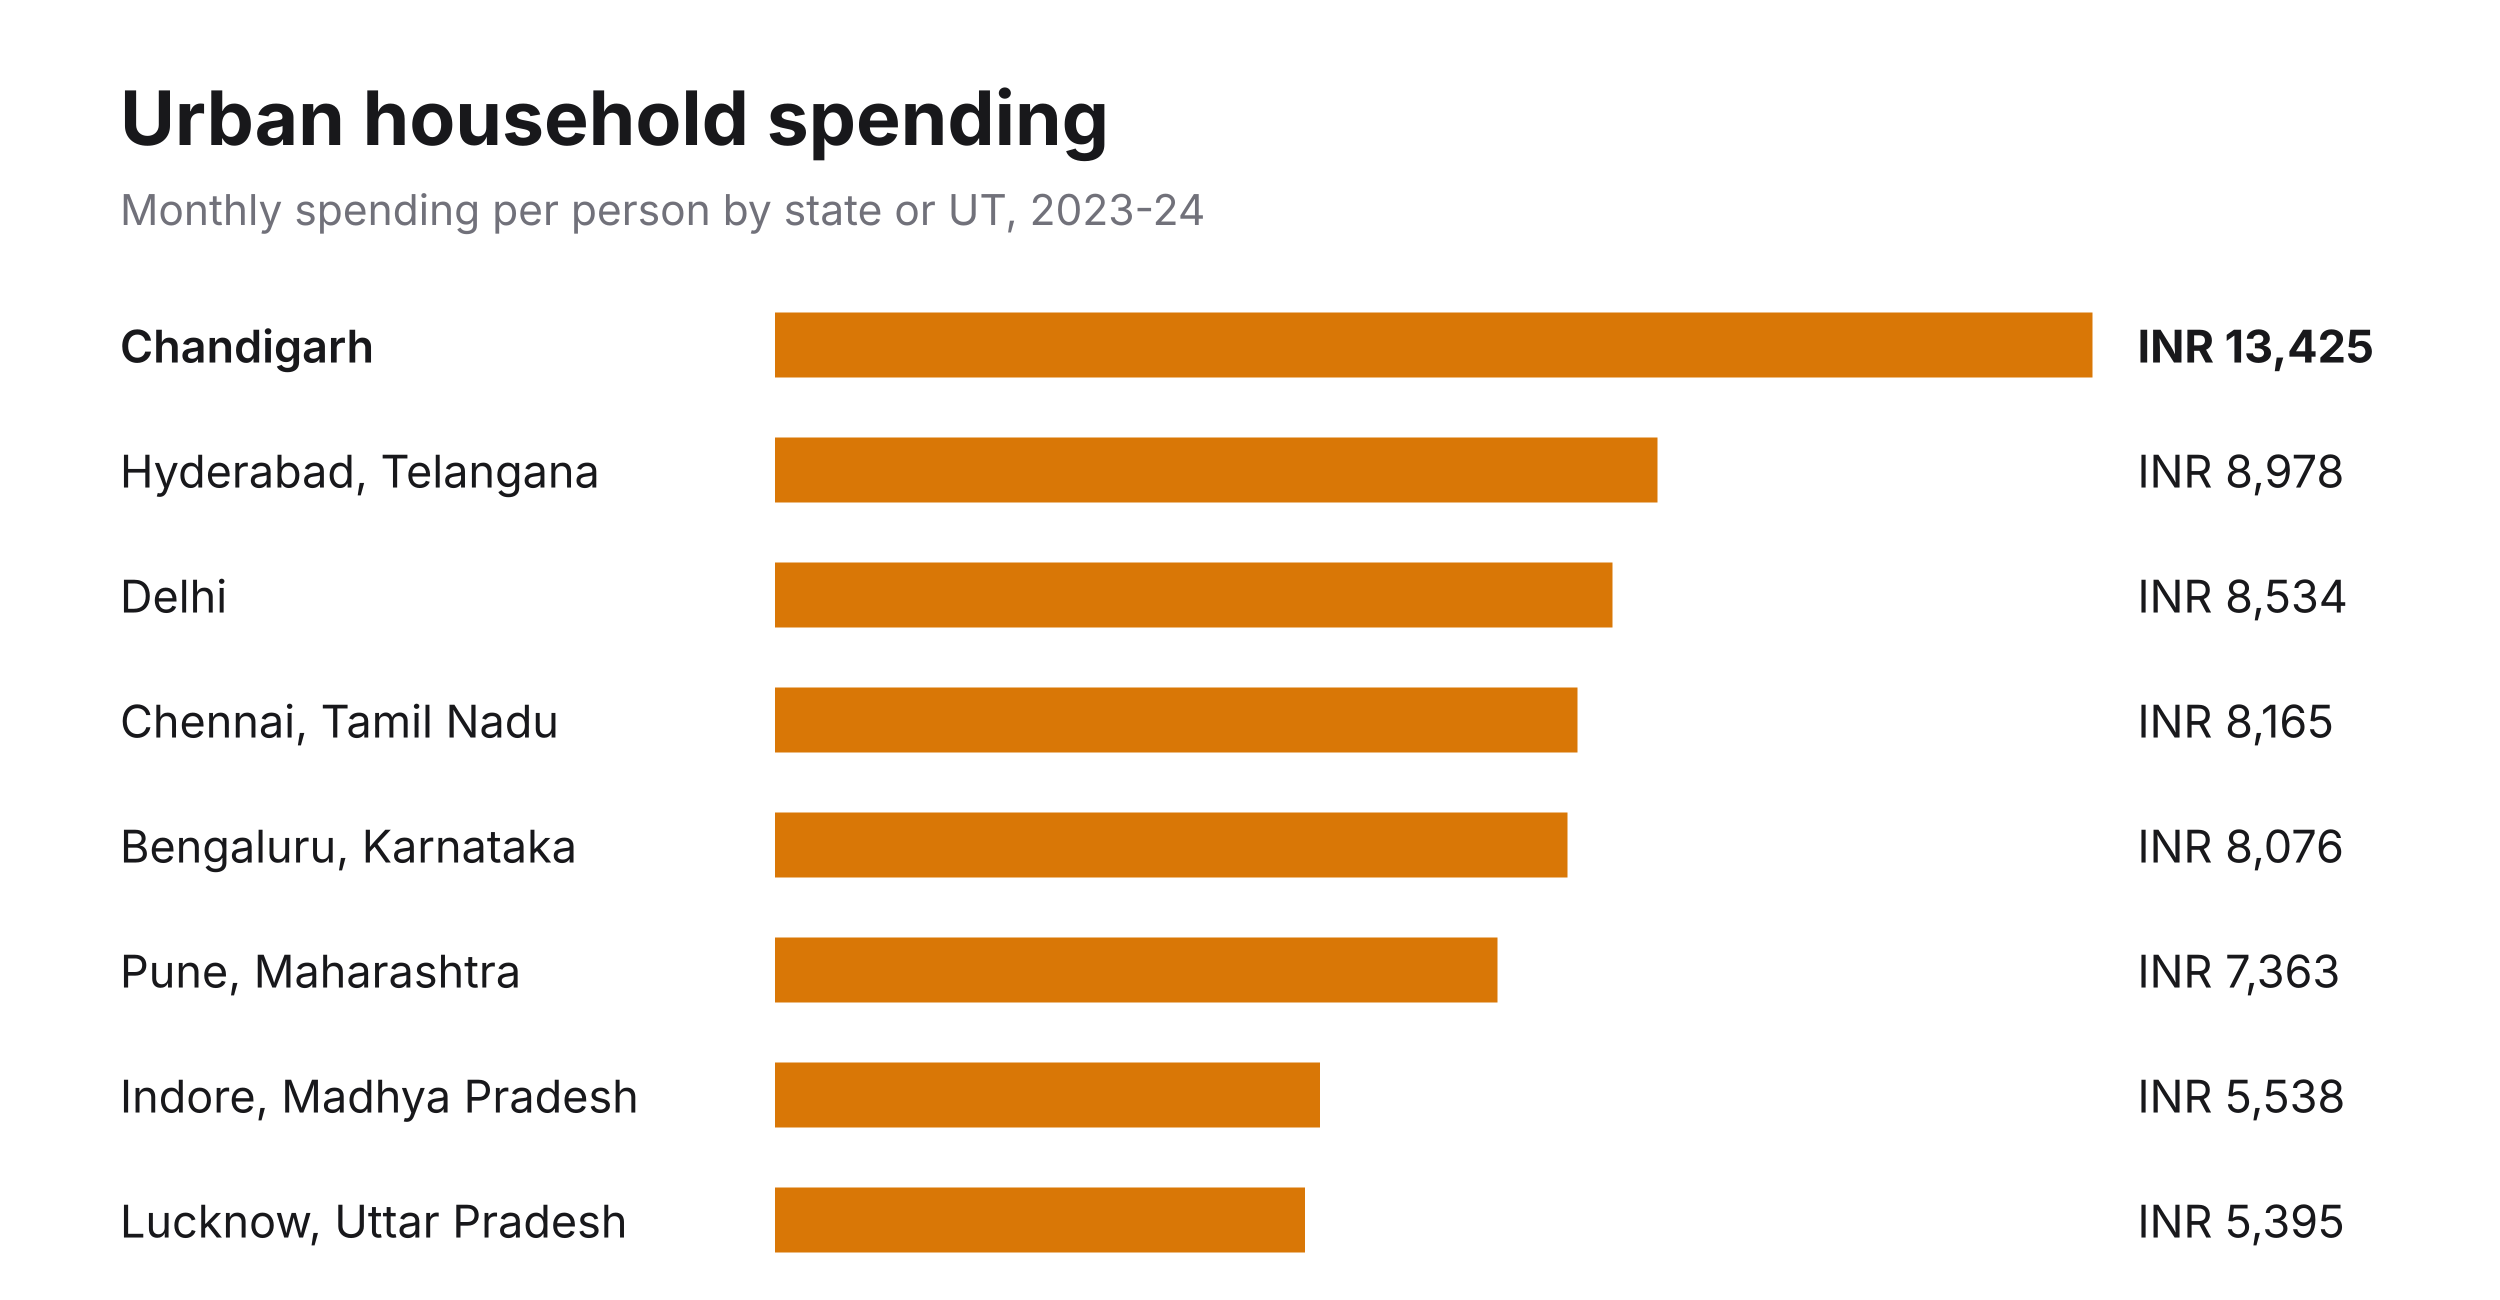
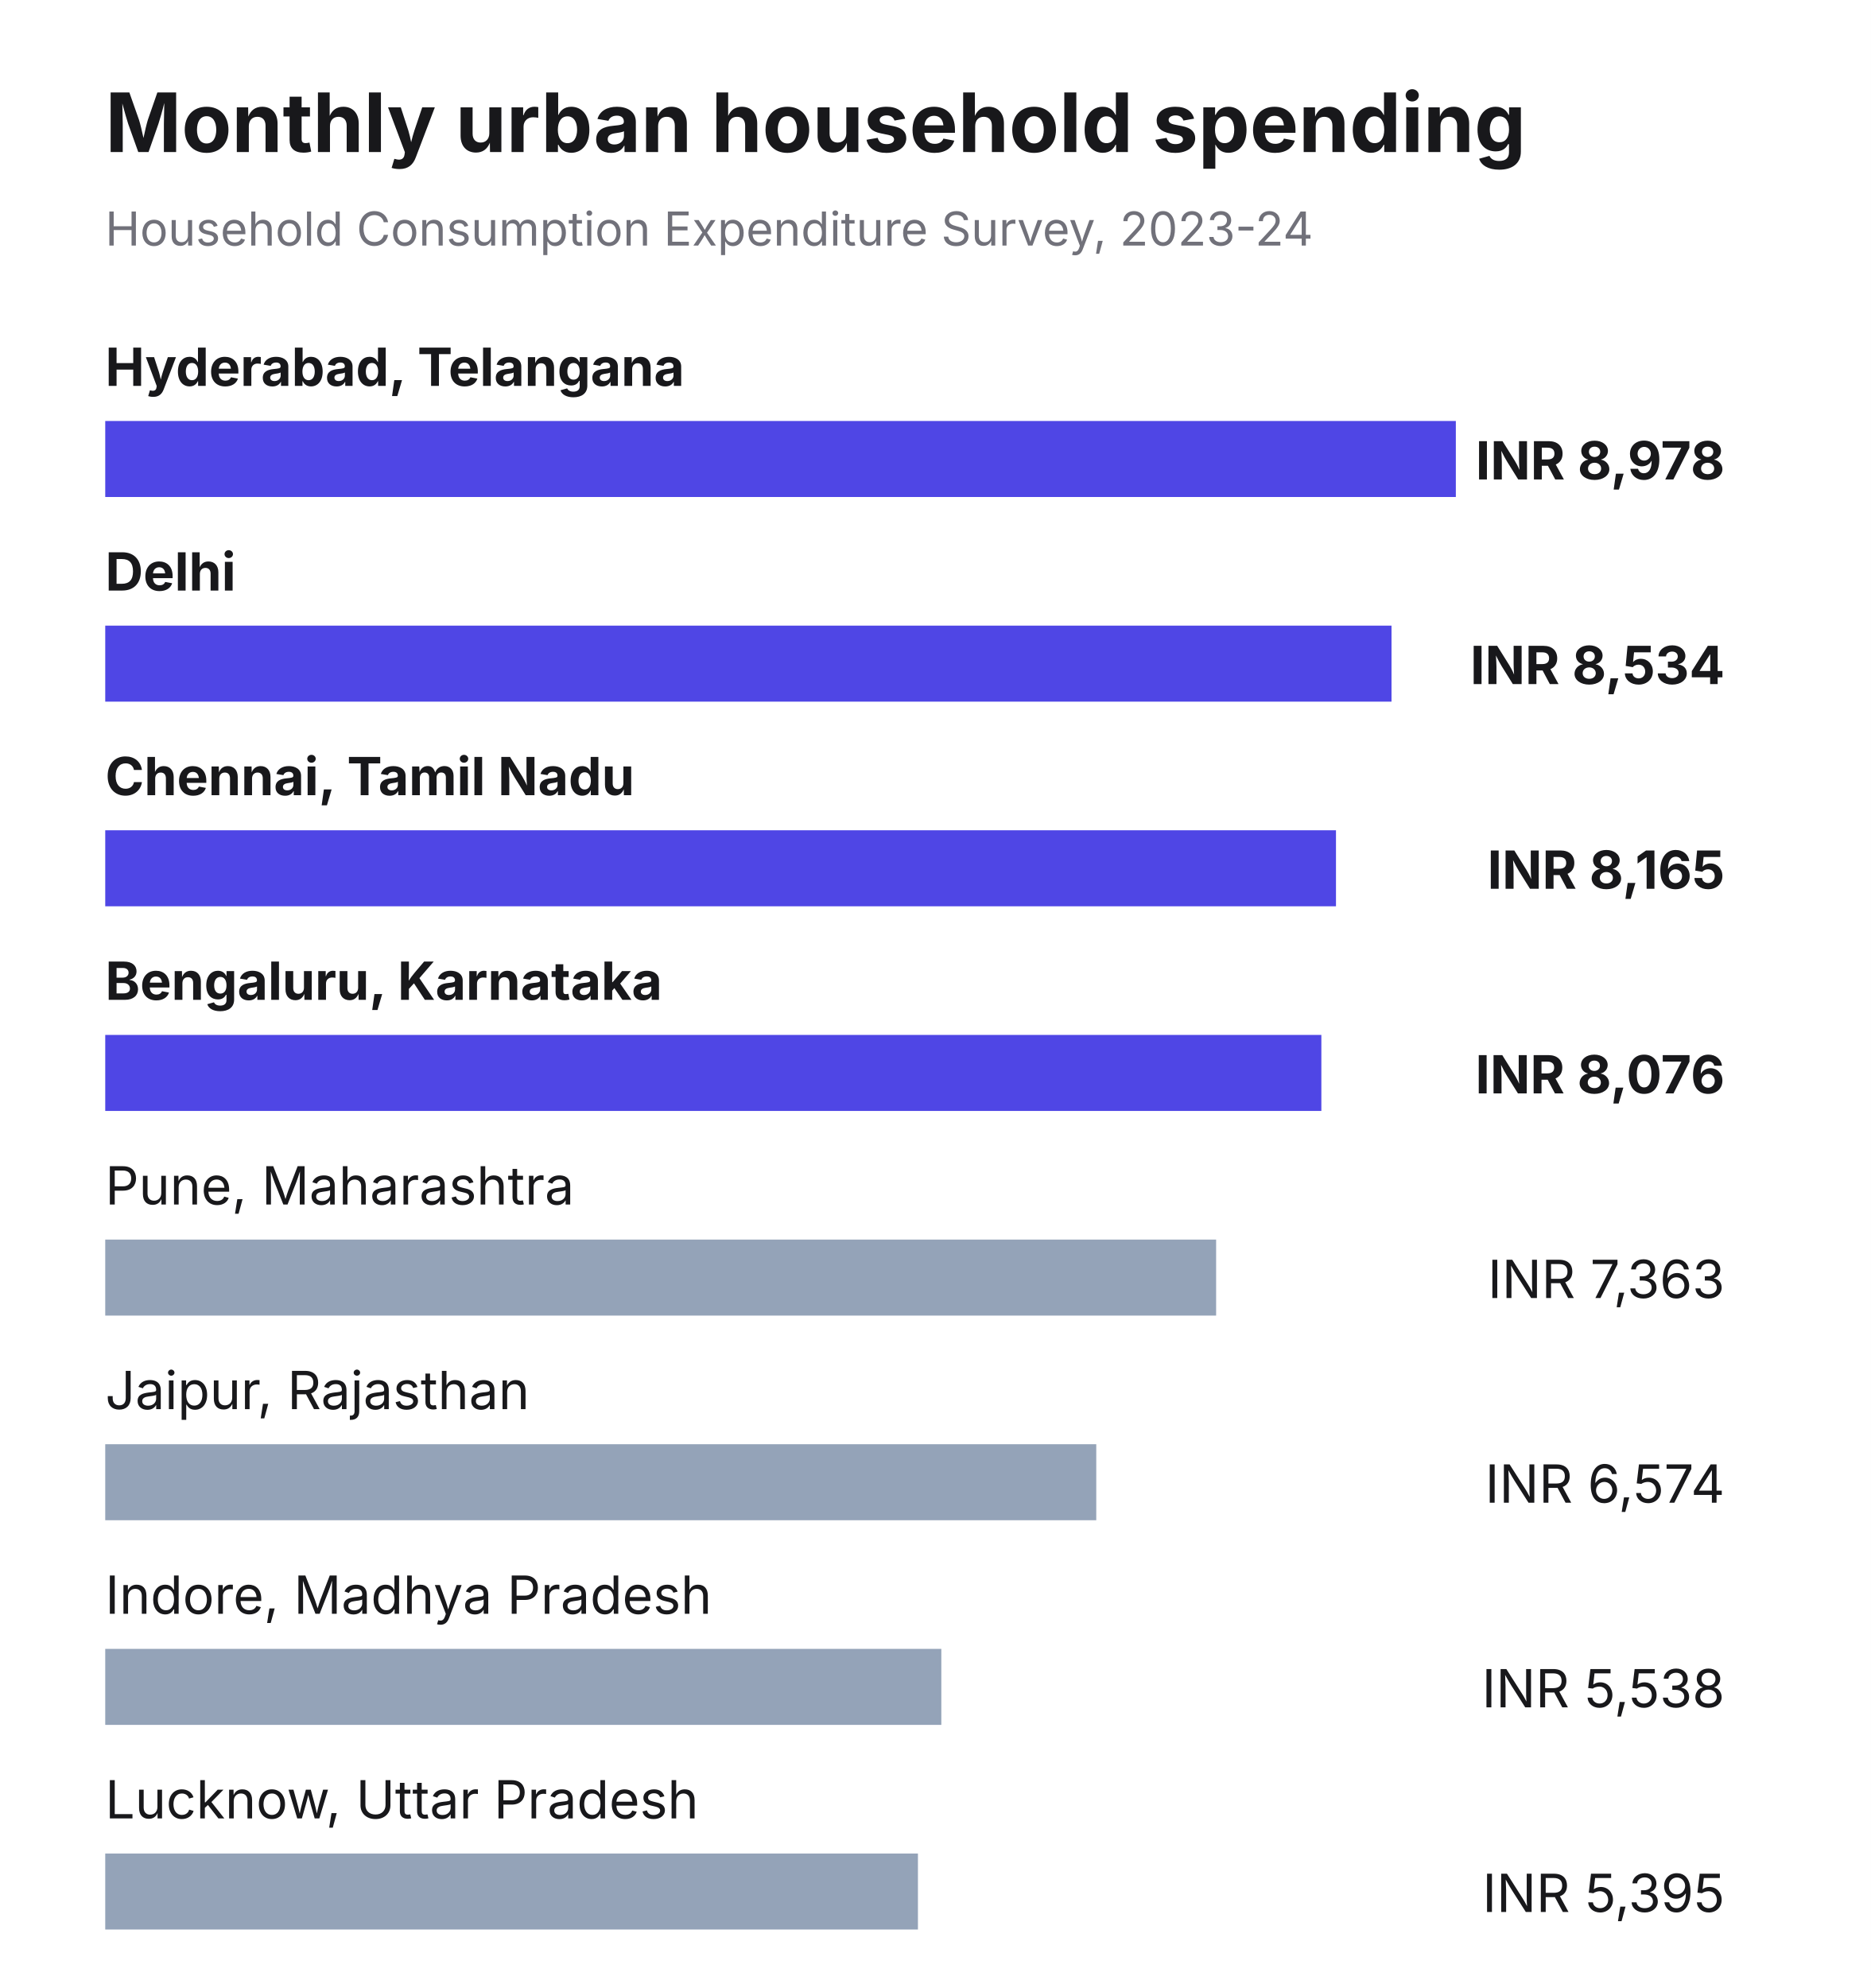
- <svg xmlns="http://www.w3.org/2000/svg" width="1000" height="520" viewBox="0 0 1000 520">
-   <rect width="1000" height="520" fill="#ffffff" />
-   <text x="48" y="58" font-family="Inter, Arial, sans-serif" font-size="30" font-weight="700" fill="#18181b">Urban household spending</text>
-   <text x="48" y="90" font-family="Inter, Arial, sans-serif" font-size="17" fill="#71717a">Monthly spending per person by state or UT, 2023-24</text>
+ <svg xmlns="http://www.w3.org/2000/svg" width="640" height="680" viewBox="0 0 640 680">
+   <rect width="640" height="680" fill="#ffffff" />
+   <text x="36" y="52" font-family="Inter, Arial, sans-serif" font-size="28" font-weight="700" fill="#18181b">Monthly urban household spending</text>
+   <text x="36" y="84" font-family="Inter, Arial, sans-serif" font-size="16" fill="#71717a">Household Consumption Expenditure Survey, 2023-24</text>
  <g font-family="Inter, Arial, sans-serif" font-size="18" fill="#18181b">
-     <text x="48" y="145" font-weight="600">Chandigarh</text>
-     <rect x="310" y="125" width="527" height="26" fill="#d97706" />
-     <text x="855" y="145" font-weight="700">INR 13,425</text>
-     <text x="48" y="195">Hyderabad, Telangana</text>
-     <rect x="310" y="175" width="353" height="26" fill="#d97706" />
-     <text x="855" y="195">INR 8,978</text>
-     <text x="48" y="245">Delhi</text>
-     <rect x="310" y="225" width="335" height="26" fill="#d97706" />
-     <text x="855" y="245">INR 8,534</text>
-     <text x="48" y="295">Chennai, Tamil Nadu</text>
-     <rect x="310" y="275" width="321" height="26" fill="#d97706" />
-     <text x="855" y="295">INR 8,165</text>
-     <text x="48" y="345">Bengaluru, Karnataka</text>
-     <rect x="310" y="325" width="317" height="26" fill="#d97706" />
-     <text x="855" y="345">INR 8,076</text>
-     <text x="48" y="395">Pune, Maharashtra</text>
-     <rect x="310" y="375" width="289" height="26" fill="#d97706" />
-     <text x="855" y="395">INR 7,363</text>
-     <text x="48" y="445">Indore, Madhya Pradesh</text>
-     <rect x="310" y="425" width="218" height="26" fill="#d97706" />
-     <text x="855" y="445">INR 5,538</text>
-     <text x="48" y="495">Lucknow, Uttar Pradesh</text>
-     <rect x="310" y="475" width="212" height="26" fill="#d97706" />
-     <text x="855" y="495">INR 5,395</text>
+     <text x="36" y="132" font-weight="700">Hyderabad, Telangana</text>
+     <rect x="36" y="144" width="462" height="26" fill="#4f46e5" />
+     <text x="590" y="164" text-anchor="end" font-weight="700">INR 8,978</text>
+     <text x="36" y="202" font-weight="700">Delhi</text>
+     <rect x="36" y="214" width="440" height="26" fill="#4f46e5" />
+     <text x="590" y="234" text-anchor="end" font-weight="700">INR 8,534</text>
+     <text x="36" y="272" font-weight="700">Chennai, Tamil Nadu</text>
+     <rect x="36" y="284" width="421" height="26" fill="#4f46e5" />
+     <text x="590" y="304" text-anchor="end" font-weight="700">INR 8,165</text>
+     <text x="36" y="342" font-weight="700">Bengaluru, Karnataka</text>
+     <rect x="36" y="354" width="416" height="26" fill="#4f46e5" />
+     <text x="590" y="374" text-anchor="end" font-weight="700">INR 8,076</text>
+     <text x="36" y="412">Pune, Maharashtra</text>
+     <rect x="36" y="424" width="380" height="26" fill="#94a3b8" />
+     <text x="590" y="444" text-anchor="end">INR 7,363</text>
+     <text x="36" y="482">Jaipur, Rajasthan</text>
+     <rect x="36" y="494" width="339" height="26" fill="#94a3b8" />
+     <text x="590" y="514" text-anchor="end">INR 6,574</text>
+     <text x="36" y="552">Indore, Madhya Pradesh</text>
+     <rect x="36" y="564" width="286" height="26" fill="#94a3b8" />
+     <text x="590" y="584" text-anchor="end">INR 5,538</text>
+     <text x="36" y="622">Lucknow, Uttar Pradesh</text>
+     <rect x="36" y="634" width="278" height="26" fill="#94a3b8" />
+     <text x="590" y="654" text-anchor="end">INR 5,395</text>
  </g>
</svg>
